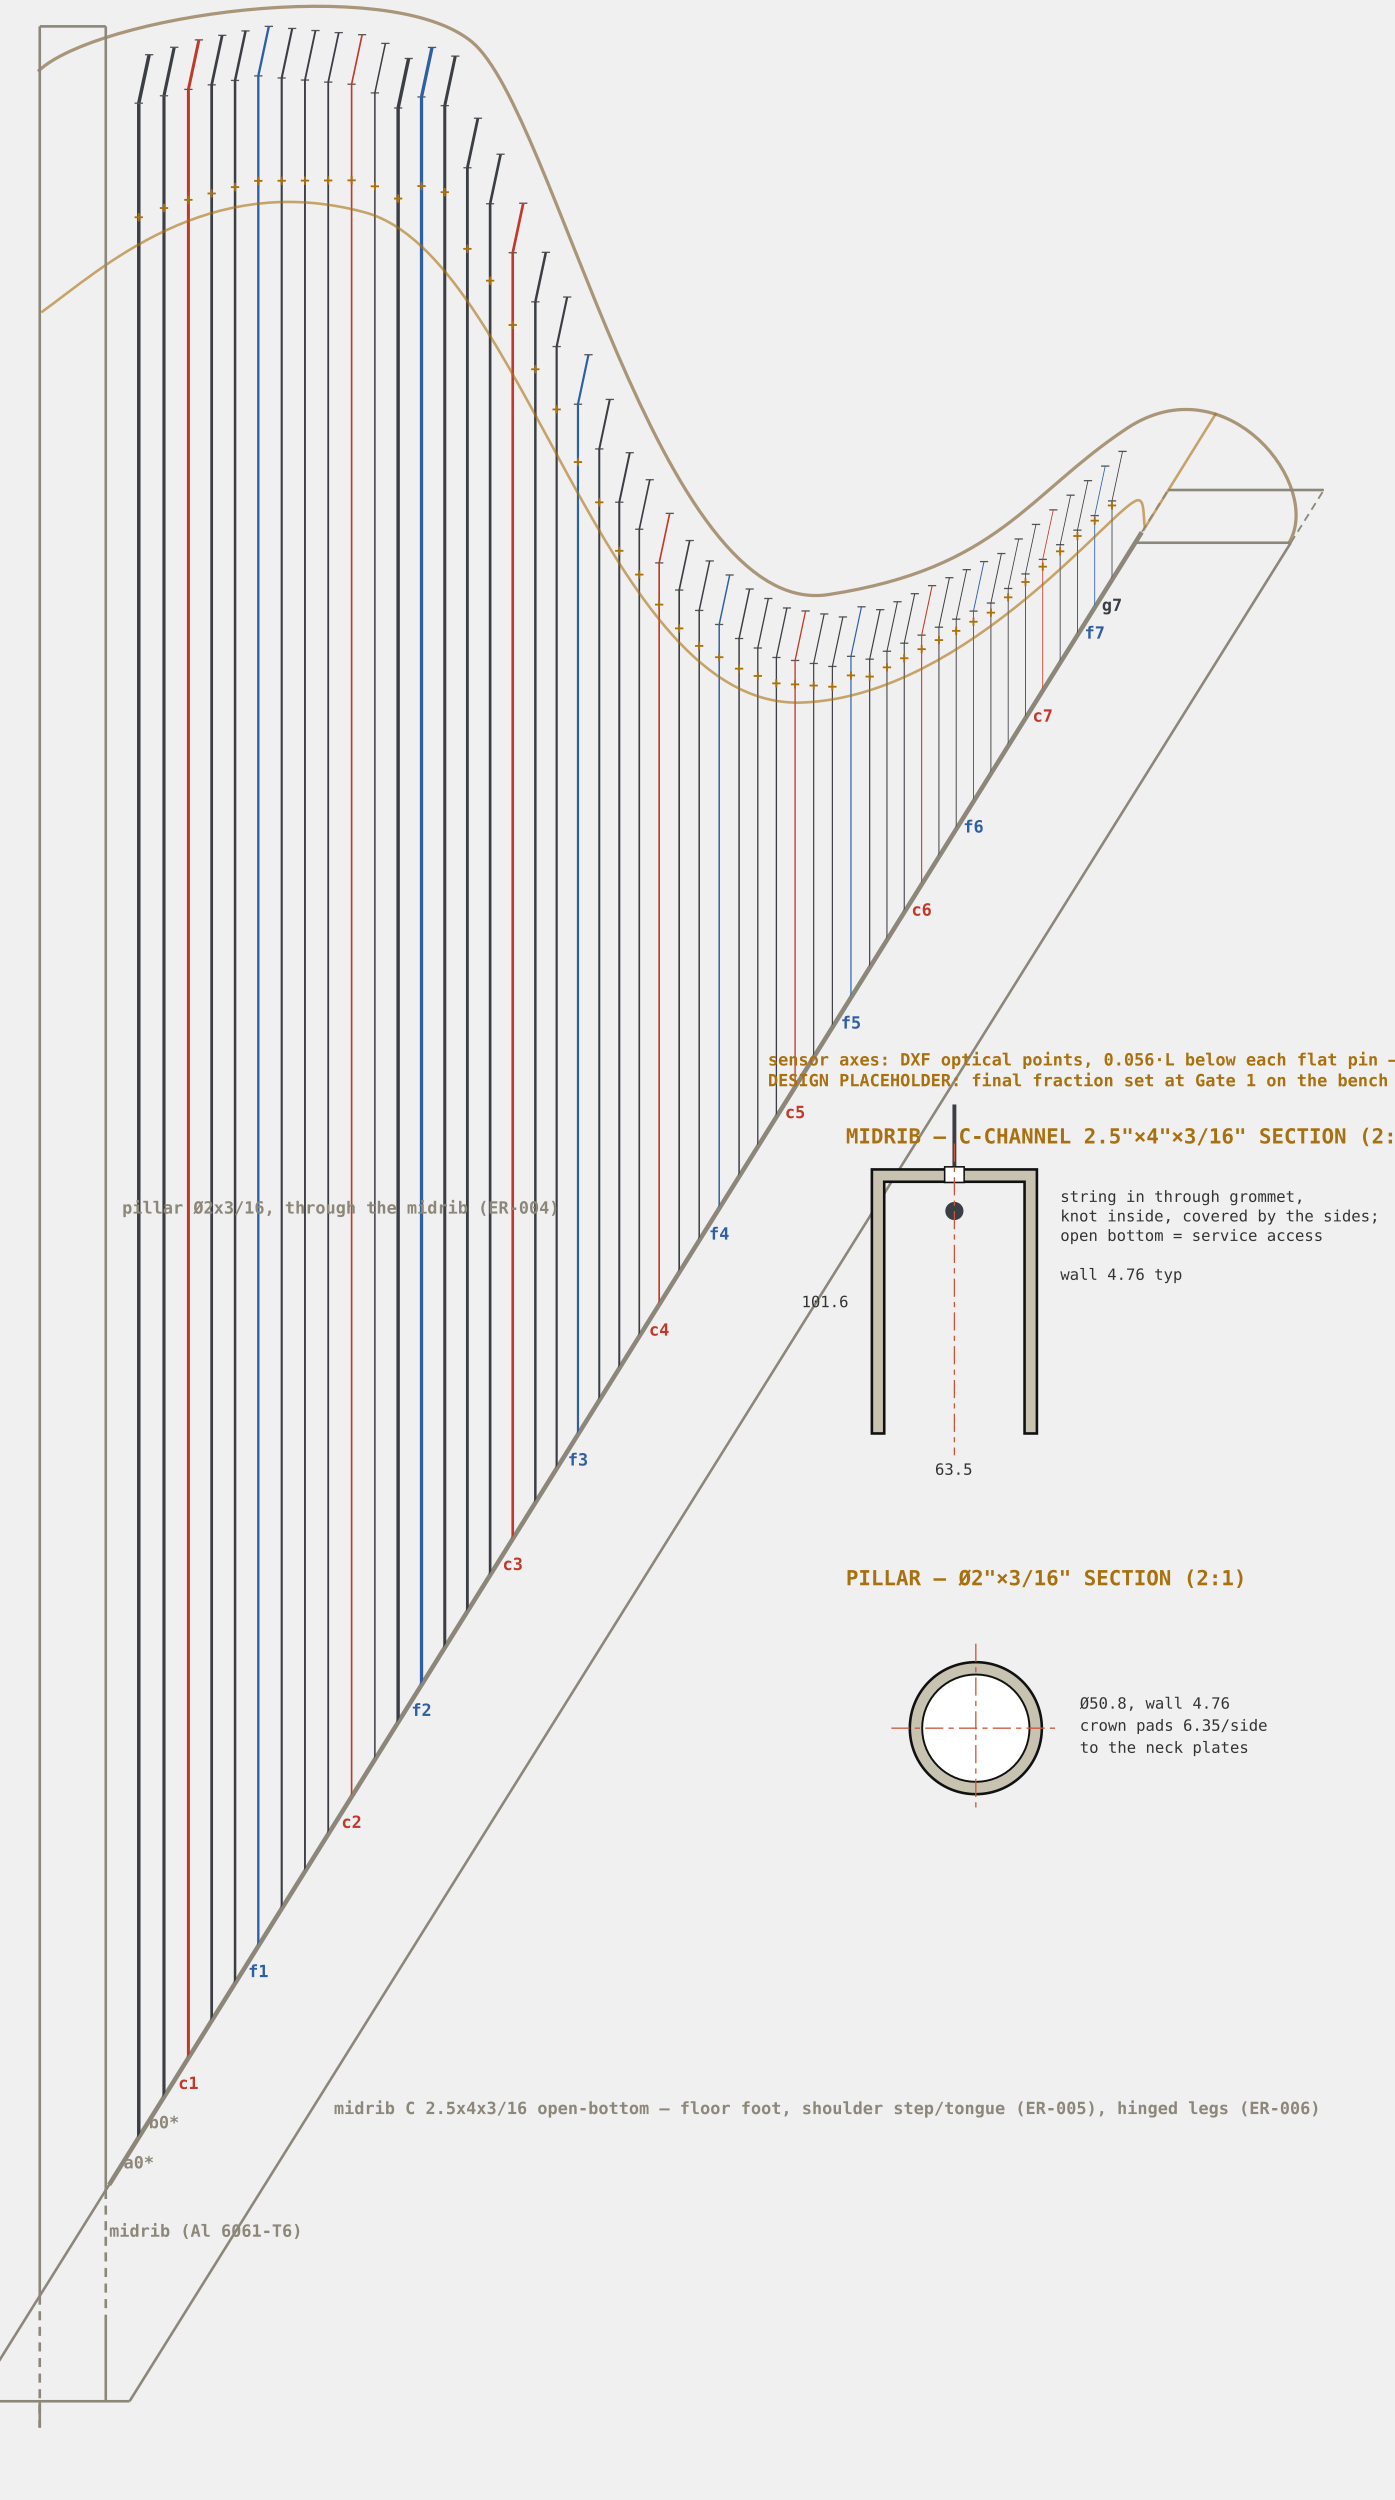
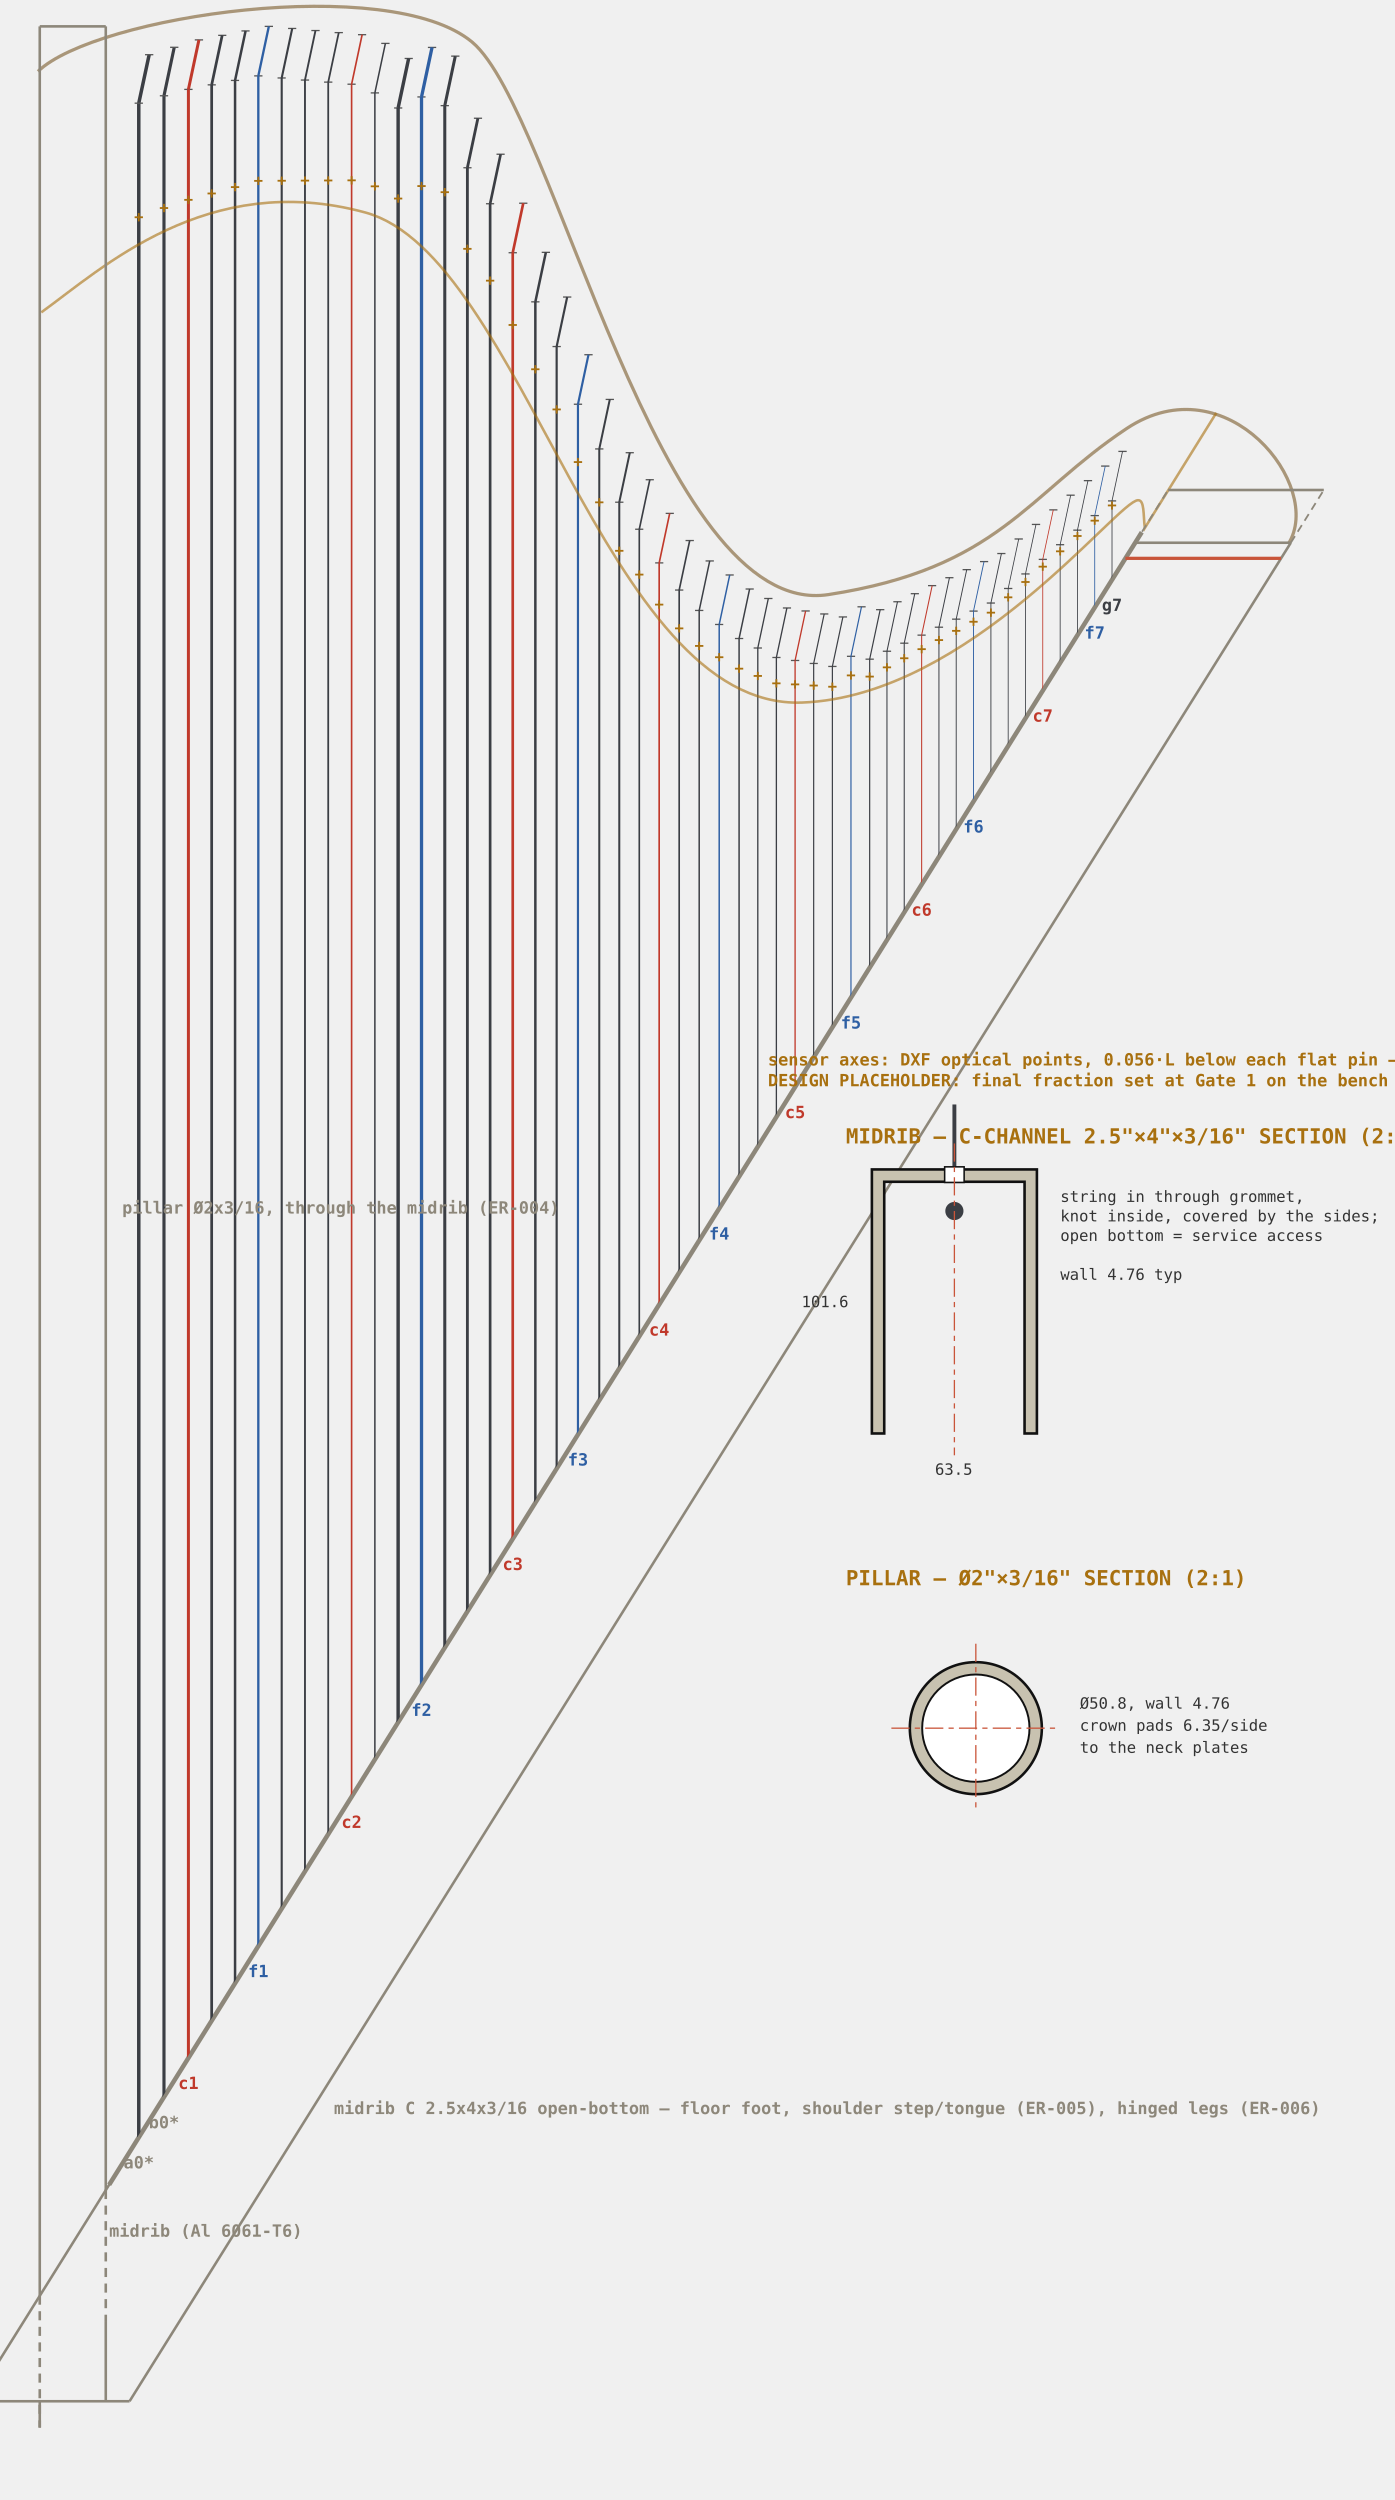
<svg xmlns="http://www.w3.org/2000/svg" width="1073mm" height="1924mm" viewBox="109 0 1073 1924" version="1.1" id="svg296">
  <defs id="defs296" />
  <style id="style1">.nl{font-size:13px;font-weight:700;font-family:ui-monospace,Menlo,Consolas,monospace}</style>
  <line x1="193.0" y1="1681.4" x2="987.7" y2="409.6" stroke="#8d877a" stroke-width="3.5" id="line1">
    </line>
  <text x="193.0" y="1721.4" class="nl" fill="#8d877a" id="text1">midrib (Al 6061-T6)</text>
  <g stroke="#555" stroke-width="1.0" fill="none" id="g95">
    <line x1="250.8" y1="68.8" x2="257.2" y2="68.8" id="line2" />
    <line x1="258.9" y1="30.7" x2="265.3" y2="30.7" id="line3" />
    <line x1="268.8" y1="65.3" x2="275.1" y2="65.3" id="line4" />
    <line x1="276.9" y1="27.2" x2="283.2" y2="27.2" id="line5" />
    <line x1="286.7" y1="61.9" x2="293.0" y2="61.9" id="line6" />
    <line x1="294.8" y1="23.8" x2="301.1" y2="23.8" id="line7" />
    <line x1="304.6" y1="58.4" x2="311.0" y2="58.4" id="line8" />
    <line x1="312.7" y1="20.3" x2="319.1" y2="20.3" id="line9" />
    <line x1="322.6" y1="60.0" x2="328.9" y2="60.0" id="line10" />
    <line x1="330.7" y1="21.9" x2="337.0" y2="21.9" id="line11" />
    <line x1="340.5" y1="61.6" x2="346.9" y2="61.6" id="line12" />
    <line x1="348.6" y1="23.5" x2="355.0" y2="23.5" id="line13" />
    <line x1="358.4" y1="63.2" x2="364.8" y2="63.2" id="line14" />
    <line x1="366.5" y1="25.1" x2="372.9" y2="25.1" id="line15" />
    <line x1="376.4" y1="64.8" x2="382.7" y2="64.8" id="line16" />
    <line x1="384.5" y1="26.7" x2="390.8" y2="26.7" id="line17" />
    <line x1="394.3" y1="71.5" x2="400.7" y2="71.5" id="line18" />
    <line x1="402.4" y1="33.4" x2="408.8" y2="33.4" id="line19" />
    <line x1="412.3" y1="83.1" x2="418.6" y2="83.1" id="line20" />
    <line x1="420.4" y1="45.0" x2="426.7" y2="45.0" id="line21" />
    <line x1="430.2" y1="74.6" x2="436.5" y2="74.6" id="line22" />
    <line x1="438.3" y1="36.5" x2="444.7" y2="36.5" id="line23" />
    <line x1="448.1" y1="81.3" x2="454.5" y2="81.3" id="line24" />
    <line x1="456.2" y1="43.2" x2="462.6" y2="43.2" id="line25" />
    <line x1="465.6" y1="129.1" x2="471.9" y2="129.1" id="line26" />
    <line x1="473.7" y1="91.0" x2="480.0" y2="91.0" id="line27" />
    <line x1="483.0" y1="156.8" x2="489.3" y2="156.8" id="line28" />
    <line x1="491.1" y1="118.7" x2="497.4" y2="118.7" id="line29" />
    <line x1="500.4" y1="194.5" x2="506.8" y2="194.5" id="line30" />
    <line x1="508.5" y1="156.4" x2="514.9" y2="156.4" id="line31" />
    <line x1="517.8" y1="232.3" x2="524.2" y2="232.3" id="line32" />
    <line x1="525.9" y1="194.2" x2="532.3" y2="194.2" id="line33" />
    <line x1="534.2" y1="266.7" x2="540.6" y2="266.7" id="line34" />
    <line x1="542.3" y1="228.6" x2="548.7" y2="228.6" id="line35" />
    <line x1="550.6" y1="311.1" x2="557.0" y2="311.1" id="line36" />
    <line x1="558.7" y1="273.0" x2="565.1" y2="273.0" id="line37" />
    <line x1="567.0" y1="345.5" x2="573.4" y2="345.5" id="line38" />
    <line x1="575.1" y1="307.4" x2="581.5" y2="307.4" id="line39" />
    <line x1="582.4" y1="386.5" x2="588.8" y2="386.5" id="line40" />
    <line x1="590.5" y1="348.4" x2="596.8" y2="348.4" id="line41" />
    <line x1="597.8" y1="407.3" x2="604.1" y2="407.3" id="line42" />
    <line x1="605.9" y1="369.2" x2="612.2" y2="369.2" id="line43" />
    <line x1="613.2" y1="433.2" x2="619.5" y2="433.2" id="line44" />
    <line x1="621.3" y1="395.1" x2="627.6" y2="395.1" id="line45" />
    <line x1="628.5" y1="454.1" x2="634.9" y2="454.1" id="line46" />
    <line x1="636.6" y1="416.0" x2="643.0" y2="416.0" id="line47" />
    <line x1="643.9" y1="469.8" x2="650.3" y2="469.8" id="line48" />
    <line x1="652.0" y1="431.7" x2="658.4" y2="431.7" id="line49" />
    <line x1="659.3" y1="480.6" x2="665.6" y2="480.6" id="line50" />
    <line x1="667.4" y1="442.5" x2="673.7" y2="442.5" id="line51" />
    <line x1="674.6" y1="491.4" x2="681.0" y2="491.4" id="line52" />
    <line x1="682.8" y1="453.3" x2="689.1" y2="453.3" id="line53" />
    <line x1="689.0" y1="498.7" x2="695.4" y2="498.7" id="line54" />
    <line x1="697.1" y1="460.6" x2="703.5" y2="460.6" id="line55" />
    <line x1="703.4" y1="506.0" x2="709.7" y2="506.0" id="line56" />
    <line x1="711.5" y1="467.9" x2="717.8" y2="467.9" id="line57" />
    <line x1="717.7" y1="508.3" x2="724.1" y2="508.3" id="line58" />
    <line x1="725.8" y1="470.2" x2="732.2" y2="470.2" id="line59" />
    <line x1="732.1" y1="510.6" x2="738.4" y2="510.6" id="line60" />
    <line x1="740.2" y1="472.5" x2="746.5" y2="472.5" id="line61" />
    <line x1="746.4" y1="512.9" x2="752.8" y2="512.9" id="line62" />
    <line x1="754.5" y1="474.8" x2="760.9" y2="474.8" id="line63" />
    <line x1="760.8" y1="505.1" x2="767.1" y2="505.1" id="line64" />
    <line x1="768.9" y1="467.0" x2="775.2" y2="467.0" id="line65" />
    <line x1="775.1" y1="507.3" x2="781.5" y2="507.3" id="line66" />
    <line x1="783.2" y1="469.2" x2="789.6" y2="469.2" id="line67" />
    <line x1="788.4" y1="501.2" x2="794.8" y2="501.2" id="line68" />
    <line x1="796.5" y1="463.1" x2="802.9" y2="463.1" id="line69" />
    <line x1="801.8" y1="495.0" x2="808.1" y2="495.0" id="line70" />
    <line x1="809.9" y1="456.9" x2="816.2" y2="456.9" id="line71" />
    <line x1="815.1" y1="488.8" x2="821.4" y2="488.8" id="line72" />
    <line x1="823.2" y1="450.7" x2="829.5" y2="450.7" id="line73" />
    <line x1="828.4" y1="482.7" x2="834.8" y2="482.7" id="line74" />
    <line x1="836.5" y1="444.6" x2="842.8" y2="444.6" id="line75" />
    <line x1="841.7" y1="476.5" x2="848.1" y2="476.5" id="line76" />
    <line x1="849.8" y1="438.4" x2="856.2" y2="438.4" id="line77" />
    <line x1="855.1" y1="470.3" x2="861.4" y2="470.3" id="line78" />
    <line x1="863.2" y1="432.2" x2="869.5" y2="432.2" id="line79" />
    <line x1="868.4" y1="464.1" x2="874.7" y2="464.1" id="line80" />
    <line x1="876.5" y1="426.0" x2="882.8" y2="426.0" id="line81" />
    <line x1="881.7" y1="452.9" x2="888.1" y2="452.9" id="line82" />
    <line x1="889.8" y1="414.8" x2="896.2" y2="414.8" id="line83" />
    <line x1="895.0" y1="441.7" x2="901.4" y2="441.7" id="line84" />
    <line x1="903.1" y1="403.6" x2="909.5" y2="403.6" id="line85" />
    <line x1="908.4" y1="430.5" x2="914.7" y2="430.5" id="line86" />
    <line x1="916.5" y1="392.4" x2="922.8" y2="392.4" id="line87" />
    <line x1="921.7" y1="419.2" x2="928.0" y2="419.2" id="line88" />
    <line x1="929.8" y1="381.1" x2="936.1" y2="381.1" id="line89" />
    <line x1="935.0" y1="408.0" x2="941.3" y2="408.0" id="line90" />
    <line x1="943.1" y1="369.9" x2="949.5" y2="369.9" id="line91" />
    <line x1="948.3" y1="396.8" x2="954.7" y2="396.8" id="line92" />
    <line x1="956.4" y1="358.7" x2="962.8" y2="358.7" id="line93" />
    <line x1="961.7" y1="385.5" x2="968.0" y2="385.5" id="line94" />
    <line x1="969.7" y1="347.4" x2="976.1" y2="347.4" id="line95" />
  </g>
  <line x1="254.0" y1="68.8" x2="262.1" y2="30.7" stroke="#c0392b" stroke-width="2.311" id="line96" />
  <line x1="271.9" y1="65.3" x2="280.0" y2="27.2" stroke="#3b3e44" stroke-width="2.108" id="line97" />
  <line x1="289.9" y1="61.9" x2="298.0" y2="23.8" stroke="#3b3e44" stroke-width="1.930" id="line98" />
  <line x1="307.8" y1="58.4" x2="315.9" y2="20.3" stroke="#2e5fa3" stroke-width="1.803" id="line99" />
  <line x1="325.8" y1="60.0" x2="333.9" y2="21.9" stroke="#3b3e44" stroke-width="1.626" id="line100" />
  <line x1="343.7" y1="61.6" x2="351.8" y2="23.5" stroke="#3b3e44" stroke-width="1.448" id="line101" />
  <line x1="361.6" y1="63.2" x2="369.7" y2="25.1" stroke="#3b3e44" stroke-width="1.372" id="line102" />
  <line x1="379.6" y1="64.8" x2="387.7" y2="26.7" stroke="#c0392b" stroke-width="1.270" id="line103" />
  <line x1="397.5" y1="71.5" x2="405.6" y2="33.4" stroke="#3b3e44" stroke-width="1.168" id="line104" />
  <line x1="415.4" y1="83.1" x2="423.5" y2="45.0" stroke="#3b3e44" stroke-width="2.642" id="line105" />
  <line x1="433.4" y1="74.6" x2="441.5" y2="36.5" stroke="#2e5fa3" stroke-width="2.540" id="line106" />
  <line x1="451.3" y1="81.3" x2="459.4" y2="43.2" stroke="#3b3e44" stroke-width="2.337" id="line107" />
  <line x1="468.7" y1="129.1" x2="476.8" y2="91.0" stroke="#3b3e44" stroke-width="2.184" id="line108" />
  <line x1="486.2" y1="156.8" x2="494.3" y2="118.7" stroke="#3b3e44" stroke-width="2.057" id="line109" />
  <line x1="503.6" y1="194.5" x2="511.7" y2="156.4" stroke="#c0392b" stroke-width="2.057" id="line110" />
  <line x1="521.0" y1="232.3" x2="529.1" y2="194.2" stroke="#3b3e44" stroke-width="1.930" id="line111" />
  <line x1="537.4" y1="266.7" x2="545.5" y2="228.6" stroke="#3b3e44" stroke-width="1.676" id="line112" />
  <line x1="553.8" y1="311.1" x2="561.9" y2="273.0" stroke="#2e5fa3" stroke-width="1.676" id="line113" />
  <line x1="570.2" y1="345.5" x2="578.3" y2="307.4" stroke="#3b3e44" stroke-width="1.549" id="line114" />
  <line x1="585.6" y1="386.5" x2="593.7" y2="348.4" stroke="#3b3e44" stroke-width="1.549" id="line115" />
  <line x1="601.0" y1="407.3" x2="609.1" y2="369.2" stroke="#3b3e44" stroke-width="1.270" id="line116" />
  <line x1="616.3" y1="433.2" x2="624.4" y2="395.1" stroke="#c0392b" stroke-width="1.270" id="line117" />
  <line x1="631.7" y1="454.1" x2="639.8" y2="416.0" stroke="#3b3e44" stroke-width="1.270" id="line118" />
  <line x1="647.1" y1="469.8" x2="655.2" y2="431.7" stroke="#3b3e44" stroke-width="1.143" id="line119" />
  <line x1="662.5" y1="480.6" x2="670.6" y2="442.5" stroke="#2e5fa3" stroke-width="1.143" id="line120" />
  <line x1="677.8" y1="491.4" x2="685.9" y2="453.3" stroke="#3b3e44" stroke-width="1.143" id="line121" />
  <line x1="692.2" y1="498.7" x2="700.3" y2="460.6" stroke="#3b3e44" stroke-width="1.016" id="line122" />
  <line x1="706.5" y1="506.0" x2="714.6" y2="467.9" stroke="#3b3e44" stroke-width="1.016" id="line123" />
  <line x1="720.9" y1="508.3" x2="729.0" y2="470.2" stroke="#c0392b" stroke-width="1.016" id="line124" />
  <line x1="735.2" y1="510.6" x2="743.3" y2="472.5" stroke="#3b3e44" stroke-width="0.914" id="line125" />
  <line x1="749.6" y1="512.9" x2="757.7" y2="474.8" stroke="#3b3e44" stroke-width="0.914" id="line126" />
  <line x1="763.9" y1="505.1" x2="772.0" y2="467.0" stroke="#2e5fa3" stroke-width="0.914" id="line127" />
  <line x1="778.3" y1="507.3" x2="786.4" y2="469.2" stroke="#3b3e44" stroke-width="0.914" id="line128" />
  <line x1="791.6" y1="501.2" x2="799.7" y2="463.1" stroke="#3b3e44" stroke-width="0.813" id="line129" />
  <line x1="804.9" y1="495.0" x2="813.0" y2="456.9" stroke="#3b3e44" stroke-width="0.813" id="line130" />
  <line x1="818.3" y1="488.8" x2="826.4" y2="450.7" stroke="#c0392b" stroke-width="0.813" id="line131" />
  <line x1="831.6" y1="482.7" x2="839.7" y2="444.6" stroke="#3b3e44" stroke-width="0.762" id="line132" />
  <line x1="844.9" y1="476.5" x2="853.0" y2="438.4" stroke="#3b3e44" stroke-width="0.711" id="line133" />
  <line x1="858.2" y1="470.3" x2="866.3" y2="432.2" stroke="#2e5fa3" stroke-width="0.711" id="line134" />
  <line x1="871.6" y1="464.1" x2="879.7" y2="426.0" stroke="#3b3e44" stroke-width="0.711" id="line135" />
  <line x1="884.9" y1="452.9" x2="893.0" y2="414.8" stroke="#3b3e44" stroke-width="0.635" id="line136" />
  <line x1="898.2" y1="441.7" x2="906.3" y2="403.6" stroke="#3b3e44" stroke-width="0.635" id="line137" />
  <line x1="911.5" y1="430.5" x2="919.6" y2="392.4" stroke="#c0392b" stroke-width="0.635" id="line138" />
  <line x1="924.9" y1="419.2" x2="933.0" y2="381.1" stroke="#3b3e44" stroke-width="0.635" id="line139" />
  <line x1="938.2" y1="408.0" x2="946.3" y2="369.9" stroke="#3b3e44" stroke-width="0.635" id="line140" />
  <line x1="951.5" y1="396.8" x2="959.6" y2="358.7" stroke="#2e5fa3" stroke-width="0.635" id="line141" />
  <line x1="964.8" y1="385.5" x2="972.9" y2="347.4" stroke="#3b3e44" stroke-width="0.635" id="line142" />
  <line x1="964.8" y1="446.2" x2="964.8" y2="385.5" stroke="#3b3e44" stroke-width="0.635" id="line241">
    </line>
  <text x="964.8" y="470.2" class="nl" fill="#3b3e44" text-anchor="middle" id="text241">g7</text>
  <line x1="951.5" y1="467.5" x2="951.5" y2="396.8" stroke="#2e5fa3" stroke-width="0.635" id="line242">
    </line>
  <text x="951.5" y="491.5" class="nl" fill="#2e5fa3" text-anchor="middle" id="text242">f7</text>
  <line x1="938.2" y1="488.8" x2="938.2" y2="408.0" stroke="#3b3e44" stroke-width="0.635" id="line243">
    </line>
  <line x1="924.9" y1="510.1" x2="924.9" y2="419.2" stroke="#3b3e44" stroke-width="0.635" id="line244">
    </line>
  <line x1="911.5" y1="531.4" x2="911.5" y2="430.5" stroke="#c0392b" stroke-width="0.635" id="line245">
    </line>
  <text x="911.5" y="555.4" class="nl" fill="#c0392b" text-anchor="middle" id="text245">c7</text>
  <line x1="898.2" y1="552.8" x2="898.2" y2="441.7" stroke="#3b3e44" stroke-width="0.635" id="line246">
    </line>
  <line x1="884.9" y1="574.1" x2="884.9" y2="452.9" stroke="#3b3e44" stroke-width="0.635" id="line247">
    </line>
  <line x1="871.6" y1="595.4" x2="871.6" y2="464.1" stroke="#3b3e44" stroke-width="0.711" id="line248">
    </line>
  <line x1="858.2" y1="616.7" x2="858.2" y2="470.3" stroke="#2e5fa3" stroke-width="0.711" id="line249">
    </line>
  <text x="858.2" y="640.7" class="nl" fill="#2e5fa3" text-anchor="middle" id="text249">f6</text>
  <line x1="844.9" y1="638.1" x2="844.9" y2="476.5" stroke="#3b3e44" stroke-width="0.711" id="line250">
    </line>
  <line x1="831.6" y1="659.4" x2="831.6" y2="482.7" stroke="#3b3e44" stroke-width="0.762" id="line251">
    </line>
  <line x1="818.3" y1="680.7" x2="818.3" y2="488.8" stroke="#c0392b" stroke-width="0.813" id="line252">
    </line>
  <text x="818.3" y="704.7" class="nl" fill="#c0392b" text-anchor="middle" id="text252">c6</text>
  <line x1="804.9" y1="702.0" x2="804.9" y2="495.0" stroke="#3b3e44" stroke-width="0.813" id="line253">
    </line>
  <line x1="791.6" y1="723.4" x2="791.6" y2="501.2" stroke="#3b3e44" stroke-width="0.813" id="line254">
    </line>
  <line x1="778.3" y1="744.7" x2="778.3" y2="507.3" stroke="#3b3e44" stroke-width="0.914" id="line255">
    </line>
  <line x1="763.9" y1="767.6" x2="763.9" y2="505.1" stroke="#2e5fa3" stroke-width="0.914" id="line256">
    </line>
  <text x="763.9" y="791.6" class="nl" fill="#2e5fa3" text-anchor="middle" id="text256">f5</text>
  <line x1="749.6" y1="790.6" x2="749.6" y2="512.9" stroke="#3b3e44" stroke-width="0.914" id="line257">
    </line>
  <line x1="735.2" y1="813.6" x2="735.2" y2="510.6" stroke="#3b3e44" stroke-width="0.914" id="line258">
    </line>
  <line x1="720.9" y1="836.5" x2="720.9" y2="508.3" stroke="#c0392b" stroke-width="1.016" id="line259">
    </line>
  <text x="720.9" y="860.5" class="nl" fill="#c0392b" text-anchor="middle" id="text259">c5</text>
  <line x1="706.5" y1="859.5" x2="706.5" y2="506.0" stroke="#3b3e44" stroke-width="1.016" id="line260">
    </line>
  <line x1="692.2" y1="882.5" x2="692.2" y2="498.7" stroke="#3b3e44" stroke-width="1.016" id="line261">
    </line>
  <line x1="677.8" y1="905.4" x2="677.8" y2="491.4" stroke="#3b3e44" stroke-width="1.143" id="line262">
    </line>
  <line x1="662.5" y1="930.0" x2="662.5" y2="480.6" stroke="#2e5fa3" stroke-width="1.143" id="line263">
    </line>
  <text x="662.5" y="954.0" class="nl" fill="#2e5fa3" text-anchor="middle" id="text263">f4</text>
  <line x1="647.1" y1="954.6" x2="647.1" y2="469.8" stroke="#3b3e44" stroke-width="1.143" id="line264">
    </line>
  <line x1="631.7" y1="979.2" x2="631.7" y2="454.1" stroke="#3b3e44" stroke-width="1.270" id="line265">
    </line>
  <line x1="616.3" y1="1003.9" x2="616.3" y2="433.2" stroke="#c0392b" stroke-width="1.270" id="line266">
    </line>
  <text x="616.3" y="1027.9" class="nl" fill="#c0392b" text-anchor="middle" id="text266">c4</text>
  <line x1="601.0" y1="1028.5" x2="601.0" y2="407.3" stroke="#3b3e44" stroke-width="1.270" id="line267">
    </line>
  <line x1="585.6" y1="1053.1" x2="585.6" y2="386.5" stroke="#3b3e44" stroke-width="1.549" id="line268">
    </line>
  <line x1="570.2" y1="1077.7" x2="570.2" y2="345.5" stroke="#3b3e44" stroke-width="1.549" id="line269">
    </line>
  <line x1="553.8" y1="1103.9" x2="553.8" y2="311.1" stroke="#2e5fa3" stroke-width="1.676" id="line270">
    </line>
  <text x="553.8" y="1127.9" class="nl" fill="#2e5fa3" text-anchor="middle" id="text270">f3</text>
  <line x1="537.4" y1="1130.2" x2="537.4" y2="266.7" stroke="#3b3e44" stroke-width="1.676" id="line271">
    </line>
  <line x1="521.0" y1="1156.4" x2="521.0" y2="232.3" stroke="#3b3e44" stroke-width="1.930" id="line272">
    </line>
  <line x1="503.6" y1="1184.3" x2="503.6" y2="194.5" stroke="#c0392b" stroke-width="2.057" id="line273">
    </line>
  <text x="503.6" y="1208.3" class="nl" fill="#c0392b" text-anchor="middle" id="text273">c3</text>
  <line x1="486.2" y1="1212.2" x2="486.2" y2="156.8" stroke="#3b3e44" stroke-width="2.057" id="line274">
    </line>
  <line x1="468.7" y1="1240.1" x2="468.7" y2="129.1" stroke="#3b3e44" stroke-width="2.184" id="line275">
    </line>
  <line x1="451.3" y1="1267.9" x2="451.3" y2="81.3" stroke="#3b3e44" stroke-width="2.337" id="line276">
    </line>
  <line x1="433.4" y1="1296.6" x2="433.4" y2="74.6" stroke="#2e5fa3" stroke-width="2.540" id="line277">
    </line>
  <text x="433.4" y="1320.6" class="nl" fill="#2e5fa3" text-anchor="middle" id="text277">f2</text>
  <line x1="415.4" y1="1325.4" x2="415.4" y2="83.1" stroke="#3b3e44" stroke-width="2.642" id="line278">
    </line>
  <line x1="397.5" y1="1354.1" x2="397.5" y2="71.5" stroke="#3b3e44" stroke-width="1.168" id="line279">
    </line>
  <line x1="379.6" y1="1382.8" x2="379.6" y2="64.8" stroke="#c0392b" stroke-width="1.270" id="line280">
    </line>
  <text x="379.6" y="1406.8" class="nl" fill="#c0392b" text-anchor="middle" id="text280">c2</text>
  <line x1="361.6" y1="1411.5" x2="361.6" y2="63.2" stroke="#3b3e44" stroke-width="1.372" id="line281">
    </line>
  <line x1="343.7" y1="1440.2" x2="343.7" y2="61.6" stroke="#3b3e44" stroke-width="1.448" id="line282">
    </line>
  <line x1="325.8" y1="1468.9" x2="325.8" y2="60.0" stroke="#3b3e44" stroke-width="1.626" id="line283">
    </line>
  <line x1="307.8" y1="1497.6" x2="307.8" y2="58.4" stroke="#2e5fa3" stroke-width="1.803" id="line284">
    </line>
  <text x="307.8" y="1521.6" class="nl" fill="#2e5fa3" text-anchor="middle" id="text284">f1</text>
  <line x1="289.9" y1="1526.3" x2="289.9" y2="61.9" stroke="#3b3e44" stroke-width="1.930" id="line285">
    </line>
  <line x1="271.9" y1="1555.0" x2="271.9" y2="65.3" stroke="#3b3e44" stroke-width="2.108" id="line286">
    </line>
  <line x1="254.0" y1="1583.7" x2="254.0" y2="68.8" stroke="#c0392b" stroke-width="2.311" id="line287">
    </line>
  <text x="254.0" y="1607.7" class="nl" fill="#c0392b" text-anchor="middle" id="text287">c1</text>
  <line x1="235.2" y1="1613.9" x2="235.2" y2="73.7" stroke="#3b3e44" stroke-width="2.426" id="line288">
    </line>
  <line x1="235.2" y1="73.7" x2="243.1" y2="36.4" stroke="#3b3e44" stroke-width="2.426" id="line289" />
  <g stroke="#555" stroke-width="1.0" id="g291">
    <line x1="232.0" y1="73.7" x2="238.4" y2="73.7" id="line290" />
    <line x1="239.9" y1="36.4" x2="246.3" y2="36.4" id="line291" />
  </g>
  <text x="235.2" y="1637.9" class="nl" fill="#8d877a" text-anchor="middle" id="text291">b0*</text>
  <line x1="215.8" y1="1644.8" x2="215.8" y2="79.4" stroke="#3b3e44" stroke-width="2.692" id="line292">
    </line>
  <line x1="215.8" y1="79.4" x2="223.8" y2="42.1" stroke="#3b3e44" stroke-width="2.692" id="line293" />
  <g stroke="#555" stroke-width="1.0" id="g295">
    <line x1="212.6" y1="79.4" x2="219.0" y2="79.4" id="line294" />
    <line x1="220.6" y1="42.1" x2="227.0" y2="42.1" id="line295" />
  </g>
  <text x="215.8" y="1668.8" class="nl" fill="#8d877a" text-anchor="middle" id="text295">a0*</text>
  <path d="M 138.22,54.935 C 182.636,12.264 408.329,-20.833 472.261,32.301 536.194,85.436 615.437,477.81 746.634,457.583 877.832,437.356 899.005,380.96 976.112,329.784 c 77.107,-51.176 152.567,44.684 124.313,88.91" fill="none" stroke="#7a5a2a" stroke-width="2.5" opacity="0.6" id="path295">
    </path>
  <path d="m 140.746,240.416 c 46.266,-33.248 127.61,-109.938 249.248,-76.925 121.638,33.014 183.857,382.828 336.293,377.194 129.228,-4.776 242.909,-155.441 258.539,-155.713 5,-0.24 4,11 5.2,21.4 l 55,-88.55" fill="none" stroke="#a8700f" stroke-width="2" opacity="0.6" id="path296">
    </path>
  <g id="frame-members">
    <line x1="88.9" y1="1848.0" x2="982.6" y2="417.7" stroke="#8d877a" stroke-width="2" id="line143" />
    <line x1="982.6" y1="417.7" x2="1008.0" y2="377.1" stroke="#8d877a" stroke-width="1.4" stroke-dasharray="6 4" id="line144" />
    <line x1="208.7" y1="1848.0" x2="1102.4" y2="417.7" stroke="#8d877a" stroke-width="2" id="line145" />
    <line x1="1102.4" y1="417.7" x2="1127.8" y2="377.1" stroke="#8d877a" stroke-width="1.4" stroke-dasharray="6 4" id="line146" />
    <line x1="88.9" y1="1848.0" x2="208.7" y2="1848.0" stroke="#8d877a" stroke-width="2" id="line147" />
    <line x1="982.6" y1="417.7" x2="1102.4" y2="417.7" stroke="#8d877a" stroke-width="2" id="line148" />
    <line x1="1008.0" y1="377.1" x2="1127.8" y2="377.1" stroke="#8d877a" stroke-width="2" id="line149" />
    <line x1="139.6" y1="20.3" x2="139.6" y2="1766.7" stroke="#8d877a" stroke-width="2" id="line150" />
    <line x1="139.6" y1="1766.7" x2="139.6" y2="1868.3" stroke="#8d877a" stroke-width="2" stroke-dasharray="7 5" id="line151" />
    <line x1="139.6" y1="1868.3" x2="139.6" y2="1848.0" stroke="#8d877a" stroke-width="2" id="line152" />
    <line x1="190.4" y1="20.3" x2="190.4" y2="1685.4" stroke="#8d877a" stroke-width="2" id="line153" />
    <line x1="190.4" y1="1685.4" x2="190.4" y2="1787.0" stroke="#8d877a" stroke-width="2" stroke-dasharray="7 5" id="line154" />
    <line x1="190.4" y1="1787.0" x2="190.4" y2="1848.0" stroke="#8d877a" stroke-width="2" id="line155" />
    <line x1="139.6" y1="20.3" x2="190.4" y2="20.3" stroke="#8d877a" stroke-width="2" id="line156" />
    <text x="366" y="1627" style="font:700 13px monospace" fill="#8d877a" id="text156">midrib C 2.5x4x3/16 open-bottom — floor foot, shoulder step/tongue (ER-005), hinged legs (ER-006)</text>
    <text x="203" y="934" style="font:700 13px monospace" fill="#8d877a" id="text157">pillar Ø2x3/16, through the midrib (ER-004)</text>
  </g>
  <g id="cross-sections">
    <text x="760" y="880" style="font:700 16px monospace" fill="#a8700f" id="text158">MIDRIB — C-CHANNEL 2.5"×4"×3/16" SECTION (2:1), OPEN BOTTOM</text>
    <path d="M780 1103.2 L780 900 L907 900 L907 1103.2 L897.5 1103.2 L897.5 909.5 L789.5 909.5 L789.5 1103.2 Z" fill="#c8c2b0" stroke="#111" stroke-width="2" id="path158" />
    <line x1="843.5" y1="850" x2="843.5" y2="900" stroke="#3b3e44" stroke-width="3" id="line158" />
    <rect x="836" y="898" width="15" height="12" fill="#ffffff" stroke="#111" stroke-width="1.2" id="rect158" />
    <circle cx="843.5" cy="932" r="7" fill="#3b3e44" id="circle158" />
    <line x1="843.5" y1="880" x2="843.5" y2="1120" stroke="#c9553a" stroke-width="1" stroke-dasharray="14 4 4 4" id="line159" />
    <text x="925" y="925" style="font:12px monospace" fill="#333" id="text159">string in through grommet,</text>
    <text x="925" y="940" style="font:12px monospace" fill="#333" id="text160">knot inside, covered by the sides;</text>
    <text x="925" y="955" style="font:12px monospace" fill="#333" id="text161">open bottom = service access</text>
    <text x="843" y="1135" style="font:12px monospace" fill="#333" text-anchor="middle" id="text162">63.5</text>
    <text x="762" y="1006" style="font:12px monospace" fill="#333" text-anchor="end" id="text163">101.6</text>
    <text x="925" y="985" style="font:12px monospace" fill="#333" id="text164">wall 4.76 typ</text>
    <text x="760" y="1220" style="font:700 16px monospace" fill="#a8700f" id="text165">PILLAR — Ø2"×3/16" SECTION (2:1)</text>
    <circle cx="860" cy="1330" r="50.8" fill="#c8c2b0" stroke="#111" stroke-width="2" id="circle165" />
    <circle cx="860" cy="1330" r="41.3" fill="#ffffff" stroke="#111" stroke-width="1.5" id="circle166" />
    <line x1="860" y1="1265" x2="860" y2="1395" stroke="#c9553a" stroke-width="1" stroke-dasharray="14 4 4 4" id="line166" />
    <line x1="795" y1="1330" x2="925" y2="1330" stroke="#c9553a" stroke-width="1" stroke-dasharray="14 4 4 4" id="line167" />
    <text x="940" y="1315" style="font:12px monospace" fill="#333" id="text167">Ø50.8, wall 4.76</text>
    <text x="940" y="1332" style="font:12px monospace" fill="#333" id="text168">crown pads 6.35/side</text>
    <text x="940" y="1349" style="font:12px monospace" fill="#333" id="text169">to the neck plates</text>
  </g>
  <g id="sensor-axes">
    <line x1="250.8" y1="153.8" x2="257.2" y2="153.8" stroke="#a8700f" stroke-width="1.4" id="line169" />
    <line x1="254.0" y1="150.6" x2="254.0" y2="157.0" stroke="#a8700f" stroke-width="1.4" id="line170" />
    <line x1="268.7" y1="148.9" x2="275.1" y2="148.9" stroke="#a8700f" stroke-width="1.4" id="line171" />
    <line x1="271.9" y1="145.7" x2="271.9" y2="152.1" stroke="#a8700f" stroke-width="1.4" id="line172" />
    <line x1="286.7" y1="144.0" x2="293.1" y2="144.0" stroke="#a8700f" stroke-width="1.4" id="line173" />
    <line x1="289.9" y1="140.8" x2="289.9" y2="147.2" stroke="#a8700f" stroke-width="1.4" id="line174" />
    <line x1="304.6" y1="139.2" x2="311.0" y2="139.2" stroke="#a8700f" stroke-width="1.4" id="line175" />
    <line x1="307.8" y1="136.0" x2="307.8" y2="142.4" stroke="#a8700f" stroke-width="1.4" id="line176" />
    <line x1="322.6" y1="139.1" x2="329.0" y2="139.1" stroke="#a8700f" stroke-width="1.4" id="line177" />
    <line x1="325.8" y1="135.9" x2="325.8" y2="142.3" stroke="#a8700f" stroke-width="1.4" id="line178" />
    <line x1="340.5" y1="139.0" x2="346.9" y2="139.0" stroke="#a8700f" stroke-width="1.4" id="line179" />
    <line x1="343.7" y1="135.8" x2="343.7" y2="142.2" stroke="#a8700f" stroke-width="1.4" id="line180" />
    <line x1="358.4" y1="138.9" x2="364.8" y2="138.9" stroke="#a8700f" stroke-width="1.4" id="line181" />
    <line x1="361.6" y1="135.7" x2="361.6" y2="142.1" stroke="#a8700f" stroke-width="1.4" id="line182" />
    <line x1="376.4" y1="138.8" x2="382.8" y2="138.8" stroke="#a8700f" stroke-width="1.4" id="line183" />
    <line x1="379.6" y1="135.6" x2="379.6" y2="142.0" stroke="#a8700f" stroke-width="1.4" id="line184" />
    <line x1="394.3" y1="143.4" x2="400.7" y2="143.4" stroke="#a8700f" stroke-width="1.4" id="line185" />
    <line x1="397.5" y1="140.2" x2="397.5" y2="146.6" stroke="#a8700f" stroke-width="1.4" id="line186" />
    <line x1="412.2" y1="152.8" x2="418.6" y2="152.8" stroke="#a8700f" stroke-width="1.4" id="line187" />
    <line x1="415.4" y1="149.6" x2="415.4" y2="156.0" stroke="#a8700f" stroke-width="1.4" id="line188" />
    <line x1="430.2" y1="143.2" x2="436.6" y2="143.2" stroke="#a8700f" stroke-width="1.4" id="line189" />
    <line x1="433.4" y1="140.0" x2="433.4" y2="146.4" stroke="#a8700f" stroke-width="1.4" id="line190" />
    <line x1="448.1" y1="147.9" x2="454.5" y2="147.9" stroke="#a8700f" stroke-width="1.4" id="line191" />
    <line x1="451.3" y1="144.7" x2="451.3" y2="151.1" stroke="#a8700f" stroke-width="1.4" id="line192" />
    <line x1="465.5" y1="191.5" x2="471.9" y2="191.5" stroke="#a8700f" stroke-width="1.4" id="line193" />
    <line x1="468.7" y1="188.3" x2="468.7" y2="194.7" stroke="#a8700f" stroke-width="1.4" id="line194" />
    <line x1="483.0" y1="216.0" x2="489.4" y2="216.0" stroke="#a8700f" stroke-width="1.4" id="line195" />
    <line x1="486.2" y1="212.8" x2="486.2" y2="219.2" stroke="#a8700f" stroke-width="1.4" id="line196" />
    <line x1="500.4" y1="250.1" x2="506.8" y2="250.1" stroke="#a8700f" stroke-width="1.4" id="line197" />
    <line x1="503.6" y1="246.9" x2="503.6" y2="253.3" stroke="#a8700f" stroke-width="1.4" id="line198" />
    <line x1="517.8" y1="284.2" x2="524.2" y2="284.2" stroke="#a8700f" stroke-width="1.4" id="line199" />
    <line x1="521.0" y1="281.0" x2="521.0" y2="287.4" stroke="#a8700f" stroke-width="1.4" id="line200" />
    <line x1="534.2" y1="315.1" x2="540.6" y2="315.1" stroke="#a8700f" stroke-width="1.4" id="line201" />
    <line x1="537.4" y1="311.9" x2="537.4" y2="318.3" stroke="#a8700f" stroke-width="1.4" id="line202" />
    <line x1="550.6" y1="355.6" x2="557.0" y2="355.6" stroke="#a8700f" stroke-width="1.4" id="line203" />
    <line x1="553.8" y1="352.4" x2="553.8" y2="358.8" stroke="#a8700f" stroke-width="1.4" id="line204" />
    <line x1="567.0" y1="386.6" x2="573.4" y2="386.6" stroke="#a8700f" stroke-width="1.4" id="line205" />
    <line x1="570.2" y1="383.4" x2="570.2" y2="389.8" stroke="#a8700f" stroke-width="1.4" id="line206" />
    <line x1="582.4" y1="423.9" x2="588.8" y2="423.9" stroke="#a8700f" stroke-width="1.4" id="line207" />
    <line x1="585.6" y1="420.7" x2="585.6" y2="427.1" stroke="#a8700f" stroke-width="1.4" id="line208" />
    <line x1="597.8" y1="442.2" x2="604.2" y2="442.2" stroke="#a8700f" stroke-width="1.4" id="line209" />
    <line x1="601.0" y1="439.0" x2="601.0" y2="445.4" stroke="#a8700f" stroke-width="1.4" id="line210" />
    <line x1="613.1" y1="465.3" x2="619.5" y2="465.3" stroke="#a8700f" stroke-width="1.4" id="line211" />
    <line x1="616.3" y1="462.1" x2="616.3" y2="468.5" stroke="#a8700f" stroke-width="1.4" id="line212" />
    <line x1="628.5" y1="483.6" x2="634.9" y2="483.6" stroke="#a8700f" stroke-width="1.4" id="line213" />
    <line x1="631.7" y1="480.4" x2="631.7" y2="486.8" stroke="#a8700f" stroke-width="1.4" id="line214" />
    <line x1="643.9" y1="497.1" x2="650.3" y2="497.1" stroke="#a8700f" stroke-width="1.4" id="line215" />
    <line x1="647.1" y1="493.9" x2="647.1" y2="500.3" stroke="#a8700f" stroke-width="1.4" id="line216" />
    <line x1="659.3" y1="505.8" x2="665.7" y2="505.8" stroke="#a8700f" stroke-width="1.4" id="line217" />
    <line x1="662.5" y1="502.6" x2="662.5" y2="509.0" stroke="#a8700f" stroke-width="1.4" id="line218" />
    <line x1="674.6" y1="514.6" x2="681.0" y2="514.6" stroke="#a8700f" stroke-width="1.4" id="line219" />
    <line x1="677.8" y1="511.4" x2="677.8" y2="517.8" stroke="#a8700f" stroke-width="1.4" id="line220" />
    <line x1="689.0" y1="520.2" x2="695.4" y2="520.2" stroke="#a8700f" stroke-width="1.4" id="line221" />
    <line x1="692.2" y1="517.0" x2="692.2" y2="523.4" stroke="#a8700f" stroke-width="1.4" id="line222" />
    <line x1="703.3" y1="525.9" x2="709.7" y2="525.9" stroke="#a8700f" stroke-width="1.4" id="line223" />
    <line x1="706.5" y1="522.7" x2="706.5" y2="529.1" stroke="#a8700f" stroke-width="1.4" id="line224" />
    <line x1="717.7" y1="526.7" x2="724.1" y2="526.7" stroke="#a8700f" stroke-width="1.4" id="line225" />
    <line x1="720.9" y1="523.5" x2="720.9" y2="529.9" stroke="#a8700f" stroke-width="1.4" id="line226" />
    <line x1="732.0" y1="527.6" x2="738.4" y2="527.6" stroke="#a8700f" stroke-width="1.4" id="line227" />
    <line x1="735.2" y1="524.4" x2="735.2" y2="530.8" stroke="#a8700f" stroke-width="1.4" id="line228" />
    <line x1="746.4" y1="528.5" x2="752.8" y2="528.5" stroke="#a8700f" stroke-width="1.4" id="line229" />
    <line x1="749.6" y1="525.3" x2="749.6" y2="531.7" stroke="#a8700f" stroke-width="1.4" id="line230" />
    <line x1="760.7" y1="519.8" x2="767.1" y2="519.8" stroke="#a8700f" stroke-width="1.4" id="line231" />
    <line x1="763.9" y1="516.6" x2="763.9" y2="523.0" stroke="#a8700f" stroke-width="1.4" id="line232" />
    <line x1="775.1" y1="520.7" x2="781.5" y2="520.7" stroke="#a8700f" stroke-width="1.4" id="line233" />
    <line x1="778.3" y1="517.5" x2="778.3" y2="523.9" stroke="#a8700f" stroke-width="1.4" id="line234" />
    <line x1="788.4" y1="513.6" x2="794.8" y2="513.6" stroke="#a8700f" stroke-width="1.4" id="line235" />
    <line x1="791.6" y1="510.4" x2="791.6" y2="516.8" stroke="#a8700f" stroke-width="1.4" id="line236" />
    <line x1="801.7" y1="506.6" x2="808.1" y2="506.6" stroke="#a8700f" stroke-width="1.4" id="line237" />
    <line x1="804.9" y1="503.4" x2="804.9" y2="509.8" stroke="#a8700f" stroke-width="1.4" id="line238" />
    <line x1="815.1" y1="499.6" x2="821.5" y2="499.6" stroke="#a8700f" stroke-width="1.4" id="line239" />
    <line x1="818.3" y1="496.4" x2="818.3" y2="502.8" stroke="#a8700f" stroke-width="1.4" id="line240" />
    <line x1="828.4" y1="492.6" x2="834.8" y2="492.6" stroke="#a8700f" stroke-width="1.4" id="line296" />
    <line x1="831.6" y1="489.4" x2="831.6" y2="495.8" stroke="#a8700f" stroke-width="1.4" id="line297" />
    <line x1="841.7" y1="485.5" x2="848.1" y2="485.5" stroke="#a8700f" stroke-width="1.4" id="line298" />
    <line x1="844.9" y1="482.3" x2="844.9" y2="488.7" stroke="#a8700f" stroke-width="1.4" id="line299" />
    <line x1="855.0" y1="478.5" x2="861.4" y2="478.5" stroke="#a8700f" stroke-width="1.4" id="line300" />
    <line x1="858.2" y1="475.3" x2="858.2" y2="481.7" stroke="#a8700f" stroke-width="1.4" id="line301" />
    <line x1="868.4" y1="471.5" x2="874.8" y2="471.5" stroke="#a8700f" stroke-width="1.4" id="line302" />
    <line x1="871.6" y1="468.3" x2="871.6" y2="474.7" stroke="#a8700f" stroke-width="1.4" id="line303" />
    <line x1="881.7" y1="459.7" x2="888.1" y2="459.7" stroke="#a8700f" stroke-width="1.4" id="line304" />
    <line x1="884.9" y1="456.5" x2="884.9" y2="462.9" stroke="#a8700f" stroke-width="1.4" id="line305" />
    <line x1="895.0" y1="447.9" x2="901.4" y2="447.9" stroke="#a8700f" stroke-width="1.4" id="line306" />
    <line x1="898.2" y1="444.7" x2="898.2" y2="451.1" stroke="#a8700f" stroke-width="1.4" id="line307" />
    <line x1="908.3" y1="436.1" x2="914.7" y2="436.1" stroke="#a8700f" stroke-width="1.4" id="line308" />
    <line x1="911.5" y1="432.9" x2="911.5" y2="439.3" stroke="#a8700f" stroke-width="1.4" id="line309" />
    <line x1="921.7" y1="424.3" x2="928.1" y2="424.3" stroke="#a8700f" stroke-width="1.4" id="line310" />
    <line x1="924.9" y1="421.1" x2="924.9" y2="427.5" stroke="#a8700f" stroke-width="1.4" id="line311" />
    <line x1="935.0" y1="412.5" x2="941.4" y2="412.5" stroke="#a8700f" stroke-width="1.4" id="line312" />
    <line x1="938.2" y1="409.3" x2="938.2" y2="415.7" stroke="#a8700f" stroke-width="1.4" id="line313" />
    <line x1="948.3" y1="400.7" x2="954.7" y2="400.7" stroke="#a8700f" stroke-width="1.4" id="line314" />
    <line x1="951.5" y1="397.5" x2="951.5" y2="403.9" stroke="#a8700f" stroke-width="1.4" id="line315" />
    <line x1="961.6" y1="389.0" x2="968.0" y2="389.0" stroke="#a8700f" stroke-width="1.4" id="line316" />
    <line x1="964.8" y1="385.8" x2="964.8" y2="392.2" stroke="#a8700f" stroke-width="1.4" id="line317" />
    <line x1="232.0" y1="160.1" x2="238.4" y2="160.1" stroke="#a8700f" stroke-width="1.4" id="line318" />
    <line x1="235.2" y1="156.9" x2="235.2" y2="163.3" stroke="#a8700f" stroke-width="1.4" id="line319" />
    <line x1="212.6" y1="167.2" x2="219.0" y2="167.2" stroke="#a8700f" stroke-width="1.4" id="line320" />
    <line x1="215.8" y1="164.0" x2="215.8" y2="170.4" stroke="#a8700f" stroke-width="1.4" id="line321" />
    <text x="700" y="820" style="font:700 13px monospace" fill="#a8700f" id="text321">sensor axes: DXF optical points, 0.056·L below each flat pin —</text>
    <text x="700" y="836" style="font:700 13px monospace" fill="#a8700f" id="text322">DESIGN PLACEHOLDER: final fraction set at Gate 1 on the bench (L/18..L/12)</text>
  </g>
+   <line id="shoulder-weld" x1="975.1" y1="429.7" x2="1094.9" y2="429.7" stroke="#c9553a" stroke-width="2.5" />
</svg>
